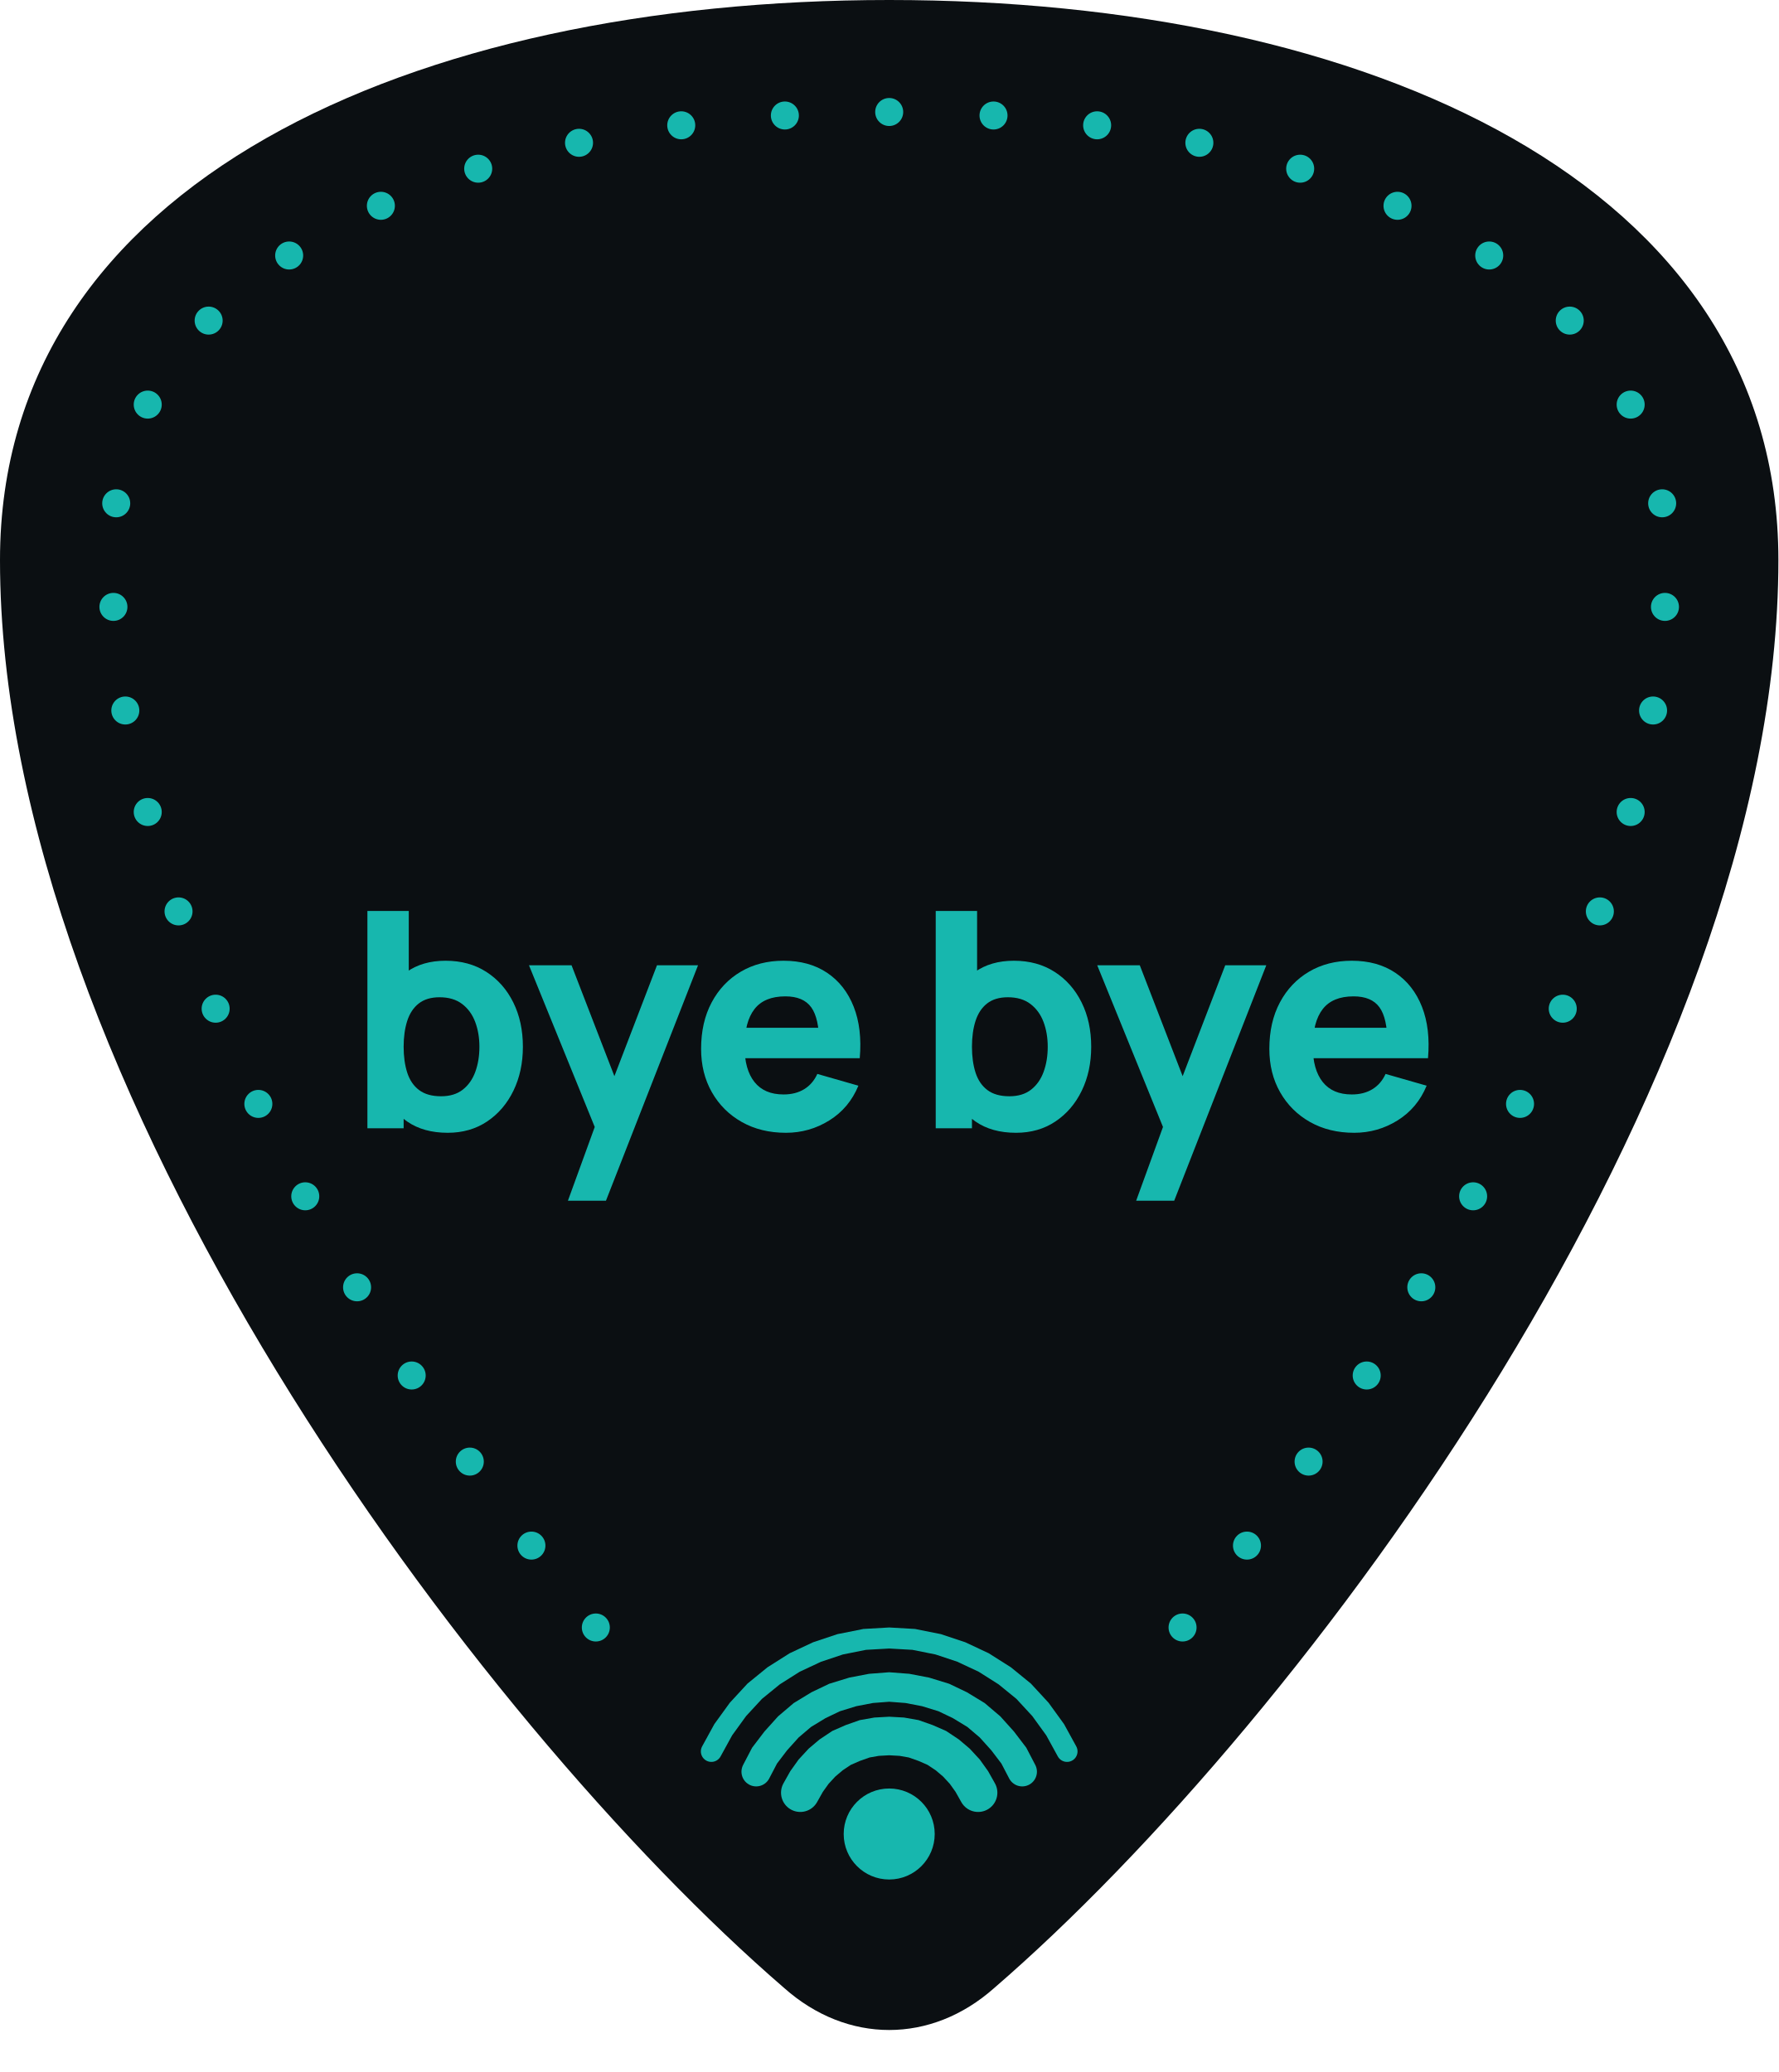
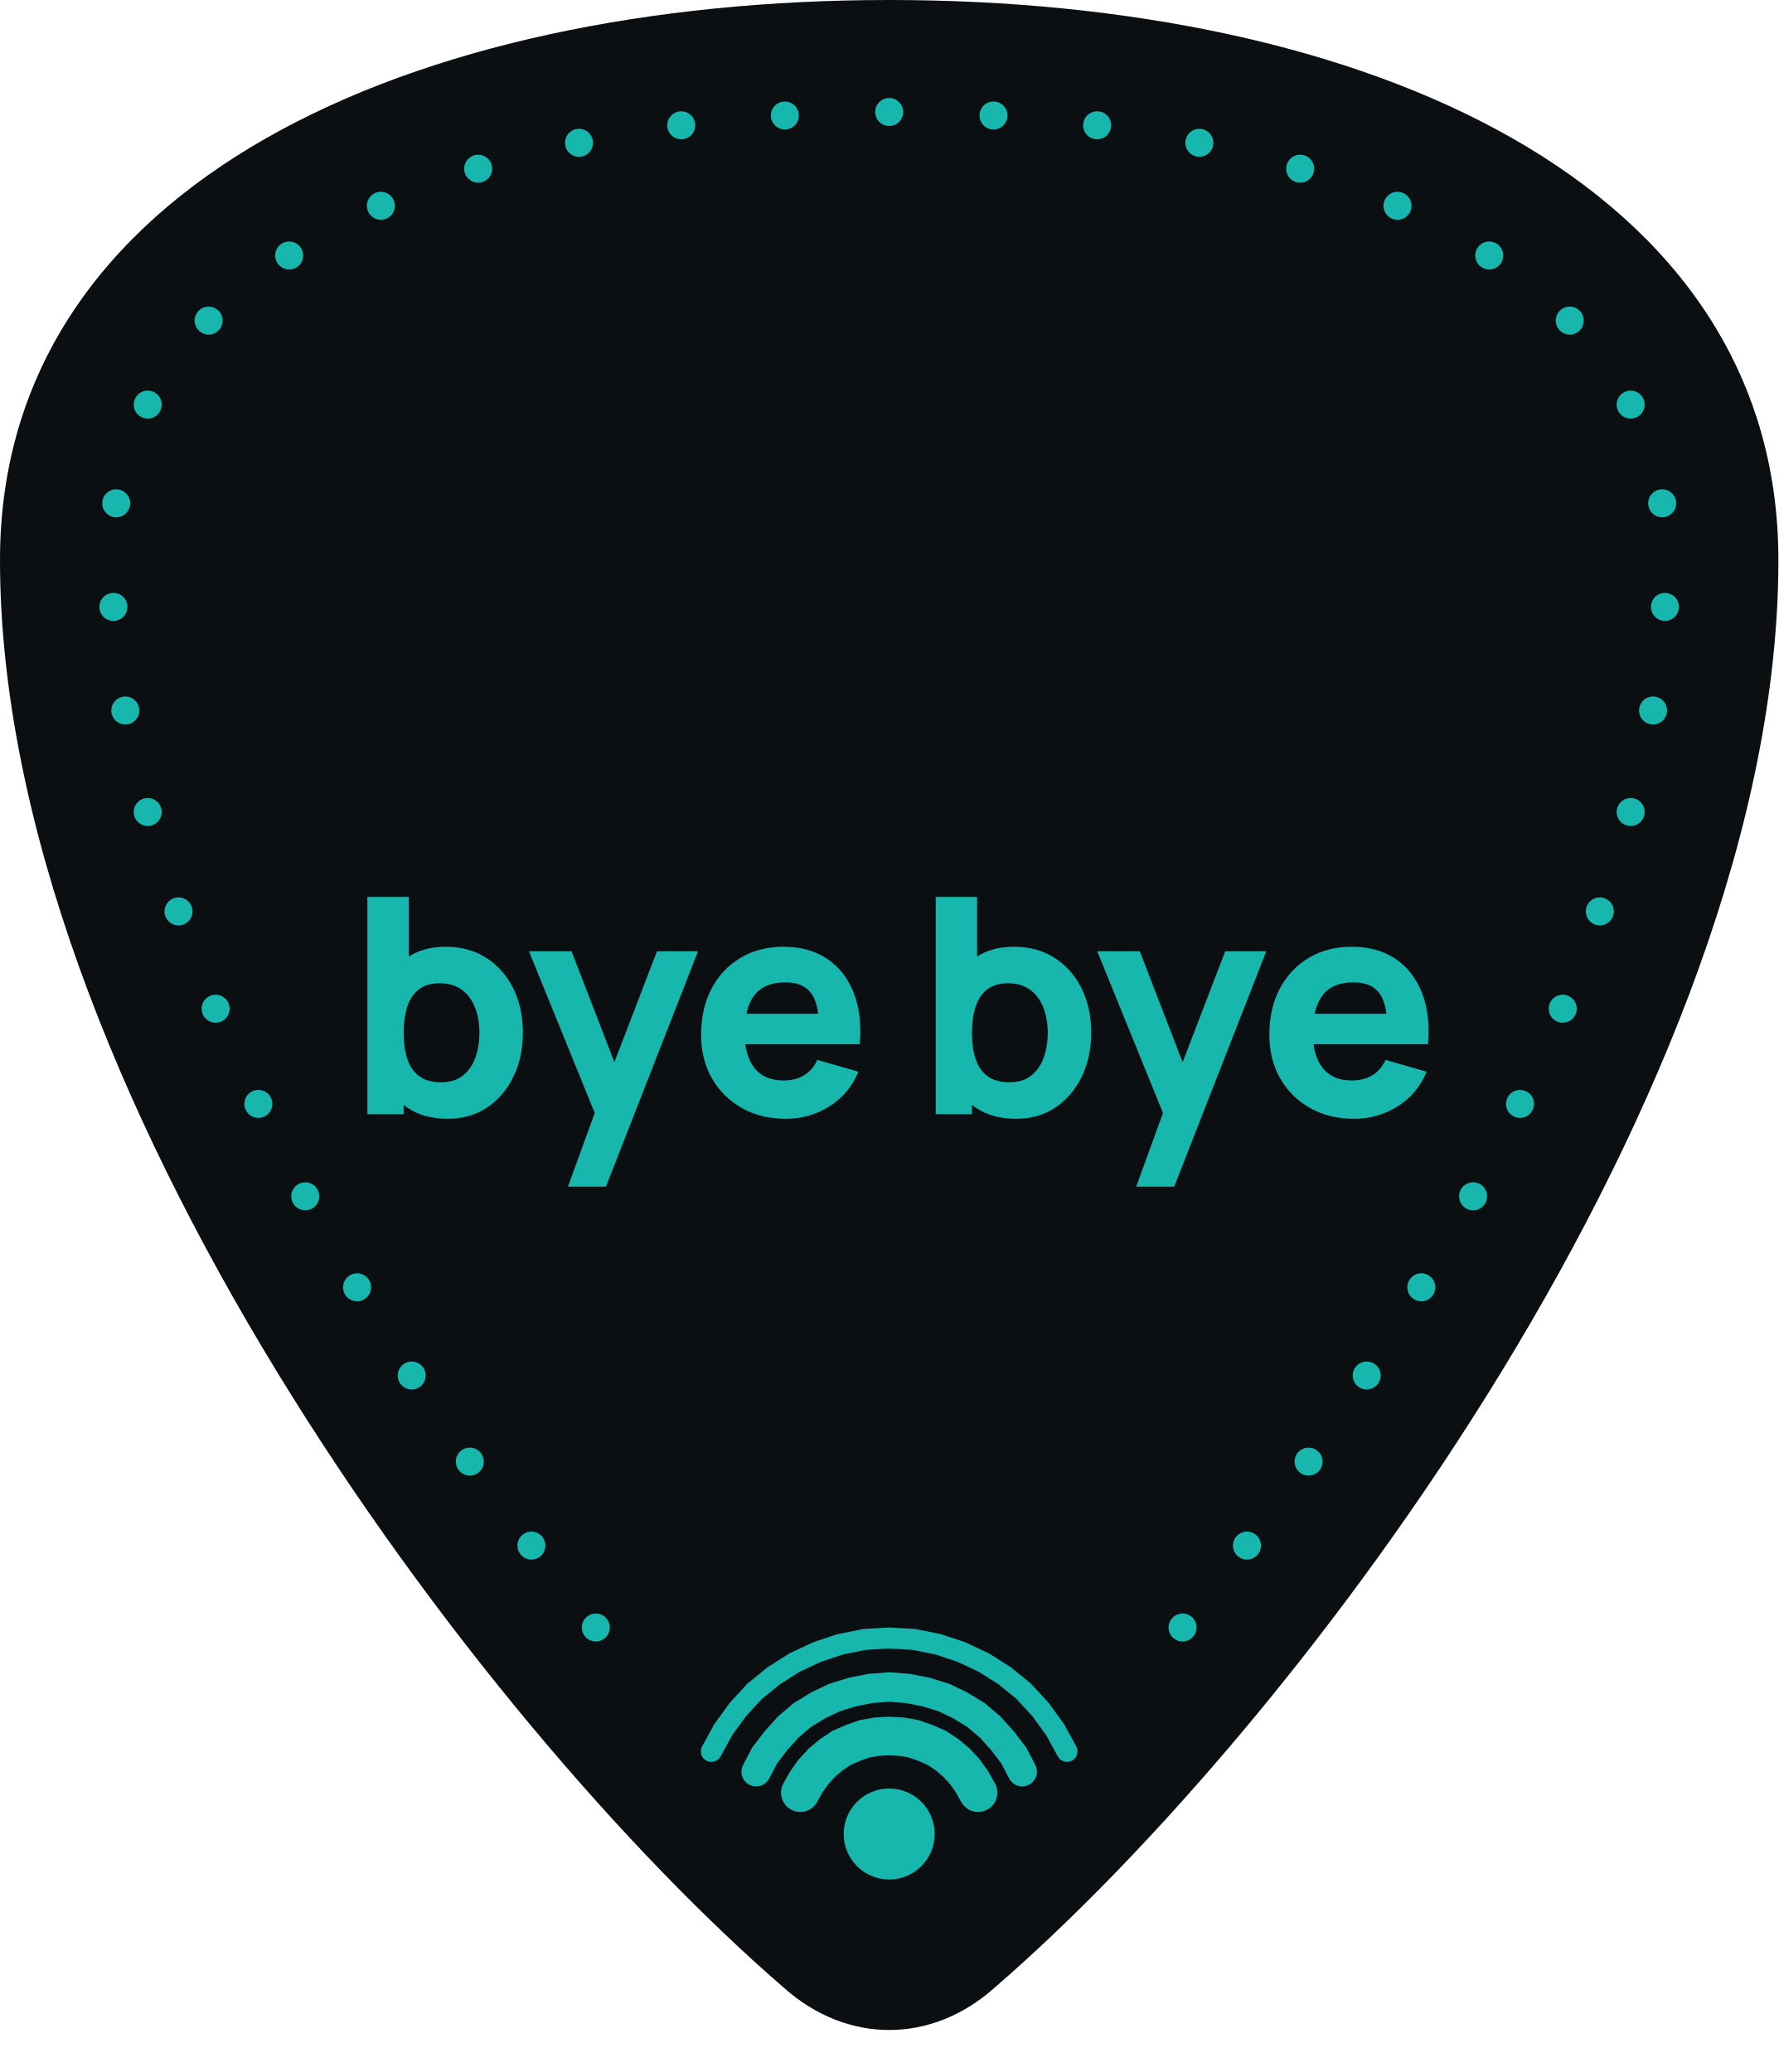
<svg xmlns="http://www.w3.org/2000/svg" viewBox="0 0 25.4 29.6" width="25.4mm" height="29.6mm">
  <defs>
    <clipPath id="pk">
      <path d="M 12.7 0.0 C 19.5 0.0 25.4 2.6 25.4 8.0 C 25.4 15.5 18.6 24.6 14.2 28.4 C 13.3 29.2 12.1 29.2 11.2 28.4 C 6.8 24.6 0.0 15.5 0.0 8.0 C 0.0 2.6 5.9 0.0 12.7 0.0 Z" />
    </clipPath>
  </defs>
  <path d="M 12.7 0.0 C 19.5 0.0 25.4 2.6 25.4 8.0 C 25.4 15.5 18.6 24.6 14.2 28.4 C 13.3 29.2 12.1 29.2 11.2 28.4 C 6.8 24.6 0.0 15.5 0.0 8.0 C 0.0 2.6 5.9 0.0 12.7 0.0 Z" fill="#0B0F12" />
  <g clip-path="url(#pk)">
    <circle cx="12.70" cy="1.60" r="0.2" fill="#17B7AE" />
    <circle cx="14.19" cy="1.65" r="0.2" fill="#17B7AE" />
    <circle cx="15.67" cy="1.79" r="0.2" fill="#17B7AE" />
    <circle cx="17.13" cy="2.04" r="0.2" fill="#17B7AE" />
    <circle cx="18.57" cy="2.41" r="0.2" fill="#17B7AE" />
    <circle cx="19.96" cy="2.94" r="0.2" fill="#17B7AE" />
    <circle cx="21.27" cy="3.65" r="0.2" fill="#17B7AE" />
    <circle cx="22.42" cy="4.58" r="0.2" fill="#17B7AE" />
    <circle cx="23.29" cy="5.78" r="0.2" fill="#17B7AE" />
    <circle cx="23.74" cy="7.19" r="0.2" fill="#17B7AE" />
    <circle cx="23.78" cy="8.67" r="0.2" fill="#17B7AE" />
    <circle cx="23.61" cy="10.15" r="0.2" fill="#17B7AE" />
    <circle cx="23.29" cy="11.60" r="0.2" fill="#17B7AE" />
    <circle cx="22.85" cy="13.02" r="0.2" fill="#17B7AE" />
    <circle cx="22.32" cy="14.41" r="0.2" fill="#17B7AE" />
    <circle cx="21.71" cy="15.77" r="0.2" fill="#17B7AE" />
    <circle cx="21.04" cy="17.09" r="0.2" fill="#17B7AE" />
    <circle cx="20.30" cy="18.39" r="0.2" fill="#17B7AE" />
    <circle cx="19.52" cy="19.65" r="0.2" fill="#17B7AE" />
    <circle cx="18.69" cy="20.88" r="0.2" fill="#17B7AE" />
    <circle cx="17.81" cy="22.08" r="0.2" fill="#17B7AE" />
    <circle cx="16.89" cy="23.25" r="0.2" fill="#17B7AE" />
    <circle cx="8.51" cy="23.25" r="0.2" fill="#17B7AE" />
    <circle cx="7.59" cy="22.08" r="0.2" fill="#17B7AE" />
    <circle cx="6.71" cy="20.88" r="0.2" fill="#17B7AE" />
    <circle cx="5.88" cy="19.65" r="0.2" fill="#17B7AE" />
    <circle cx="5.10" cy="18.39" r="0.2" fill="#17B7AE" />
    <circle cx="4.36" cy="17.09" r="0.2" fill="#17B7AE" />
    <circle cx="3.69" cy="15.77" r="0.2" fill="#17B7AE" />
    <circle cx="3.08" cy="14.41" r="0.2" fill="#17B7AE" />
    <circle cx="2.55" cy="13.02" r="0.2" fill="#17B7AE" />
    <circle cx="2.11" cy="11.60" r="0.2" fill="#17B7AE" />
    <circle cx="1.79" cy="10.15" r="0.2" fill="#17B7AE" />
    <circle cx="1.62" cy="8.67" r="0.2" fill="#17B7AE" />
    <circle cx="1.66" cy="7.19" r="0.2" fill="#17B7AE" />
    <circle cx="2.11" cy="5.78" r="0.2" fill="#17B7AE" />
    <circle cx="2.98" cy="4.58" r="0.2" fill="#17B7AE" />
    <circle cx="4.13" cy="3.65" r="0.2" fill="#17B7AE" />
    <circle cx="5.44" cy="2.94" r="0.2" fill="#17B7AE" />
    <circle cx="6.83" cy="2.41" r="0.2" fill="#17B7AE" />
    <circle cx="8.27" cy="2.04" r="0.2" fill="#17B7AE" />
    <circle cx="9.73" cy="1.79" r="0.2" fill="#17B7AE" />
    <circle cx="11.21" cy="1.65" r="0.2" fill="#17B7AE" />
    <path d="M11.43 25.61 L11.52 25.45 L11.62 25.31 L11.74 25.18 L11.87 25.07 L12.02 24.97 L12.18 24.90 L12.35 24.84 L12.52 24.81 L12.70 24.80 L12.88 24.81 L13.05 24.84 L13.22 24.90 L13.38 24.97 L13.53 25.07 L13.66 25.18 L13.78 25.31 L13.88 25.45 L13.97 25.61" fill="none" stroke="#17B7AE" stroke-width="0.55" stroke-linecap="round" />
    <path d="M10.80 25.31 L10.92 25.08 L11.08 24.87 L11.26 24.67 L11.46 24.50 L11.69 24.36 L11.92 24.25 L12.18 24.17 L12.44 24.12 L12.70 24.10 L12.96 24.12 L13.22 24.17 L13.48 24.25 L13.71 24.36 L13.94 24.50 L14.14 24.67 L14.32 24.87 L14.48 25.08 L14.60 25.31" fill="none" stroke="#17B7AE" stroke-width="0.42" stroke-linecap="round" />
    <path d="M10.16 25.02 L10.33 24.71 L10.54 24.42 L10.78 24.16 L11.05 23.94 L11.35 23.75 L11.67 23.60 L12.00 23.49 L12.35 23.42 L12.70 23.40 L13.05 23.42 L13.40 23.49 L13.73 23.60 L14.05 23.75 L14.35 23.94 L14.62 24.16 L14.86 24.42 L15.07 24.71 L15.24 25.02" fill="none" stroke="#17B7AE" stroke-width="0.3" stroke-linecap="round" />
    <circle cx="12.7" cy="26.2" r="0.65" fill="#17B7AE" />
-     <path transform="translate(4.950 16.118) scale(0.002156 -0.002156)" d="M670 -30Q509 -30 401.0 45.0Q293 120 238.5 249.0Q184 378 184 540Q184 702 238.0 831.0Q292 960 397.0 1035.0Q502 1110 656 1110Q811 1110 926.0 1036.0Q1041 962 1104.5 833.5Q1168 705 1168 540Q1168 378 1105.5 249.0Q1043 120 931.0 45.0Q819 -30 670 -30ZM138 0V1440H412V740H378V0ZM626 212Q714 212 770.0 256.0Q826 300 853.0 374.5Q880 449 880 540Q880 630 852.0 704.5Q824 779 765.5 823.5Q707 868 616 868Q531 868 478.5 827.0Q426 786 402.0 712.0Q378 638 378 540Q378 442 402.0 368.0Q426 294 480.5 253.0Q535 212 626 212Z" fill="#17B7AE" />
-     <path transform="translate(7.512 16.118) scale(0.002156 -0.002156)" d="M278 -480 486 92 490 -76 20 1080H302L618 262H554L868 1080H1140L530 -480Z" fill="#17B7AE" />
-     <path transform="translate(9.841 16.118) scale(0.002156 -0.002156)" d="M642 -30Q476 -30 349.5 41.5Q223 113 151.5 238.5Q80 364 80 526Q80 703 150.0 834.0Q220 965 343.0 1037.5Q466 1110 626 1110Q796 1110 915.0 1030.0Q1034 950 1091.0 805.0Q1148 660 1131 464H862V564Q862 729 809.5 801.5Q757 874 638 874Q499 874 433.5 789.5Q368 705 368 540Q368 389 433.5 306.5Q499 224 626 224Q706 224 763.0 259.0Q820 294 850 360L1122 282Q1061 134 929.5 52.0Q798 -30 642 -30ZM284 464V666H1000V464Z" fill="#17B7AE" />
-     <path transform="translate(13.067 16.118) scale(0.002156 -0.002156)" d="M670 -30Q509 -30 401.0 45.0Q293 120 238.5 249.0Q184 378 184 540Q184 702 238.0 831.0Q292 960 397.0 1035.0Q502 1110 656 1110Q811 1110 926.0 1036.0Q1041 962 1104.5 833.5Q1168 705 1168 540Q1168 378 1105.5 249.0Q1043 120 931.0 45.0Q819 -30 670 -30ZM138 0V1440H412V740H378V0ZM626 212Q714 212 770.0 256.0Q826 300 853.0 374.5Q880 449 880 540Q880 630 852.0 704.5Q824 779 765.5 823.5Q707 868 616 868Q531 868 478.5 827.0Q426 786 402.0 712.0Q378 638 378 540Q378 442 402.0 368.0Q426 294 480.5 253.0Q535 212 626 212Z" fill="#17B7AE" />
-     <path transform="translate(15.628 16.118) scale(0.002156 -0.002156)" d="M278 -480 486 92 490 -76 20 1080H302L618 262H554L868 1080H1140L530 -480Z" fill="#17B7AE" />
-     <path transform="translate(17.957 16.118) scale(0.002156 -0.002156)" d="M642 -30Q476 -30 349.5 41.5Q223 113 151.5 238.5Q80 364 80 526Q80 703 150.0 834.0Q220 965 343.0 1037.5Q466 1110 626 1110Q796 1110 915.0 1030.0Q1034 950 1091.0 805.0Q1148 660 1131 464H862V564Q862 729 809.5 801.5Q757 874 638 874Q499 874 433.5 789.5Q368 705 368 540Q368 389 433.5 306.5Q499 224 626 224Q706 224 763.0 259.0Q820 294 850 360L1122 282Q1061 134 929.5 52.0Q798 -30 642 -30ZM284 464V666H1000V464Z" fill="#17B7AE" />
+     <path transform="translate(4.950 15.918) scale(0.002156 -0.002156)" d="M670 -30Q509 -30 401.0 45.0Q293 120 238.5 249.0Q184 378 184 540Q184 702 238.0 831.0Q292 960 397.0 1035.0Q502 1110 656 1110Q811 1110 926.0 1036.0Q1041 962 1104.5 833.5Q1168 705 1168 540Q1168 378 1105.5 249.0Q1043 120 931.0 45.0Q819 -30 670 -30ZM138 0V1440H412V740H378V0ZM626 212Q714 212 770.0 256.0Q826 300 853.0 374.5Q880 449 880 540Q880 630 852.0 704.5Q824 779 765.5 823.5Q707 868 616 868Q531 868 478.5 827.0Q426 786 402.0 712.0Q378 638 378 540Q378 442 402.0 368.0Q426 294 480.5 253.0Q535 212 626 212Z" fill="#17B7AE" />
+     <path transform="translate(7.512 15.918) scale(0.002156 -0.002156)" d="M278 -480 486 92 490 -76 20 1080H302L618 262H554L868 1080H1140L530 -480Z" fill="#17B7AE" />
+     <path transform="translate(9.841 15.918) scale(0.002156 -0.002156)" d="M642 -30Q476 -30 349.5 41.5Q223 113 151.5 238.5Q80 364 80 526Q80 703 150.0 834.0Q220 965 343.0 1037.5Q466 1110 626 1110Q796 1110 915.0 1030.0Q1034 950 1091.0 805.0Q1148 660 1131 464H862V564Q862 729 809.5 801.5Q757 874 638 874Q499 874 433.5 789.5Q368 705 368 540Q368 389 433.5 306.5Q499 224 626 224Q706 224 763.0 259.0Q820 294 850 360L1122 282Q1061 134 929.5 52.0Q798 -30 642 -30ZM284 464V666H1000V464Z" fill="#17B7AE" />
+     <path transform="translate(13.067 15.918) scale(0.002156 -0.002156)" d="M670 -30Q509 -30 401.0 45.0Q293 120 238.5 249.0Q184 378 184 540Q184 702 238.0 831.0Q292 960 397.0 1035.0Q502 1110 656 1110Q811 1110 926.0 1036.0Q1041 962 1104.5 833.5Q1168 705 1168 540Q1168 378 1105.5 249.0Q1043 120 931.0 45.0Q819 -30 670 -30ZM138 0V1440H412V740H378V0ZM626 212Q714 212 770.0 256.0Q826 300 853.0 374.5Q880 449 880 540Q880 630 852.0 704.5Q824 779 765.5 823.5Q707 868 616 868Q531 868 478.5 827.0Q426 786 402.0 712.0Q378 638 378 540Q378 442 402.0 368.0Q426 294 480.5 253.0Q535 212 626 212Z" fill="#17B7AE" />
+     <path transform="translate(15.628 15.918) scale(0.002156 -0.002156)" d="M278 -480 486 92 490 -76 20 1080H302L618 262H554L868 1080H1140L530 -480Z" fill="#17B7AE" />
+     <path transform="translate(17.957 15.918) scale(0.002156 -0.002156)" d="M642 -30Q476 -30 349.5 41.5Q223 113 151.5 238.5Q80 364 80 526Q80 703 150.0 834.0Q220 965 343.0 1037.5Q466 1110 626 1110Q796 1110 915.0 1030.0Q1034 950 1091.0 805.0Q1148 660 1131 464H862V564Q862 729 809.5 801.5Q757 874 638 874Q499 874 433.5 789.5Q368 705 368 540Q368 389 433.5 306.5Q499 224 626 224Q706 224 763.0 259.0Q820 294 850 360L1122 282Q1061 134 929.5 52.0Q798 -30 642 -30ZM284 464V666H1000V464Z" fill="#17B7AE" />
  </g>
</svg>
